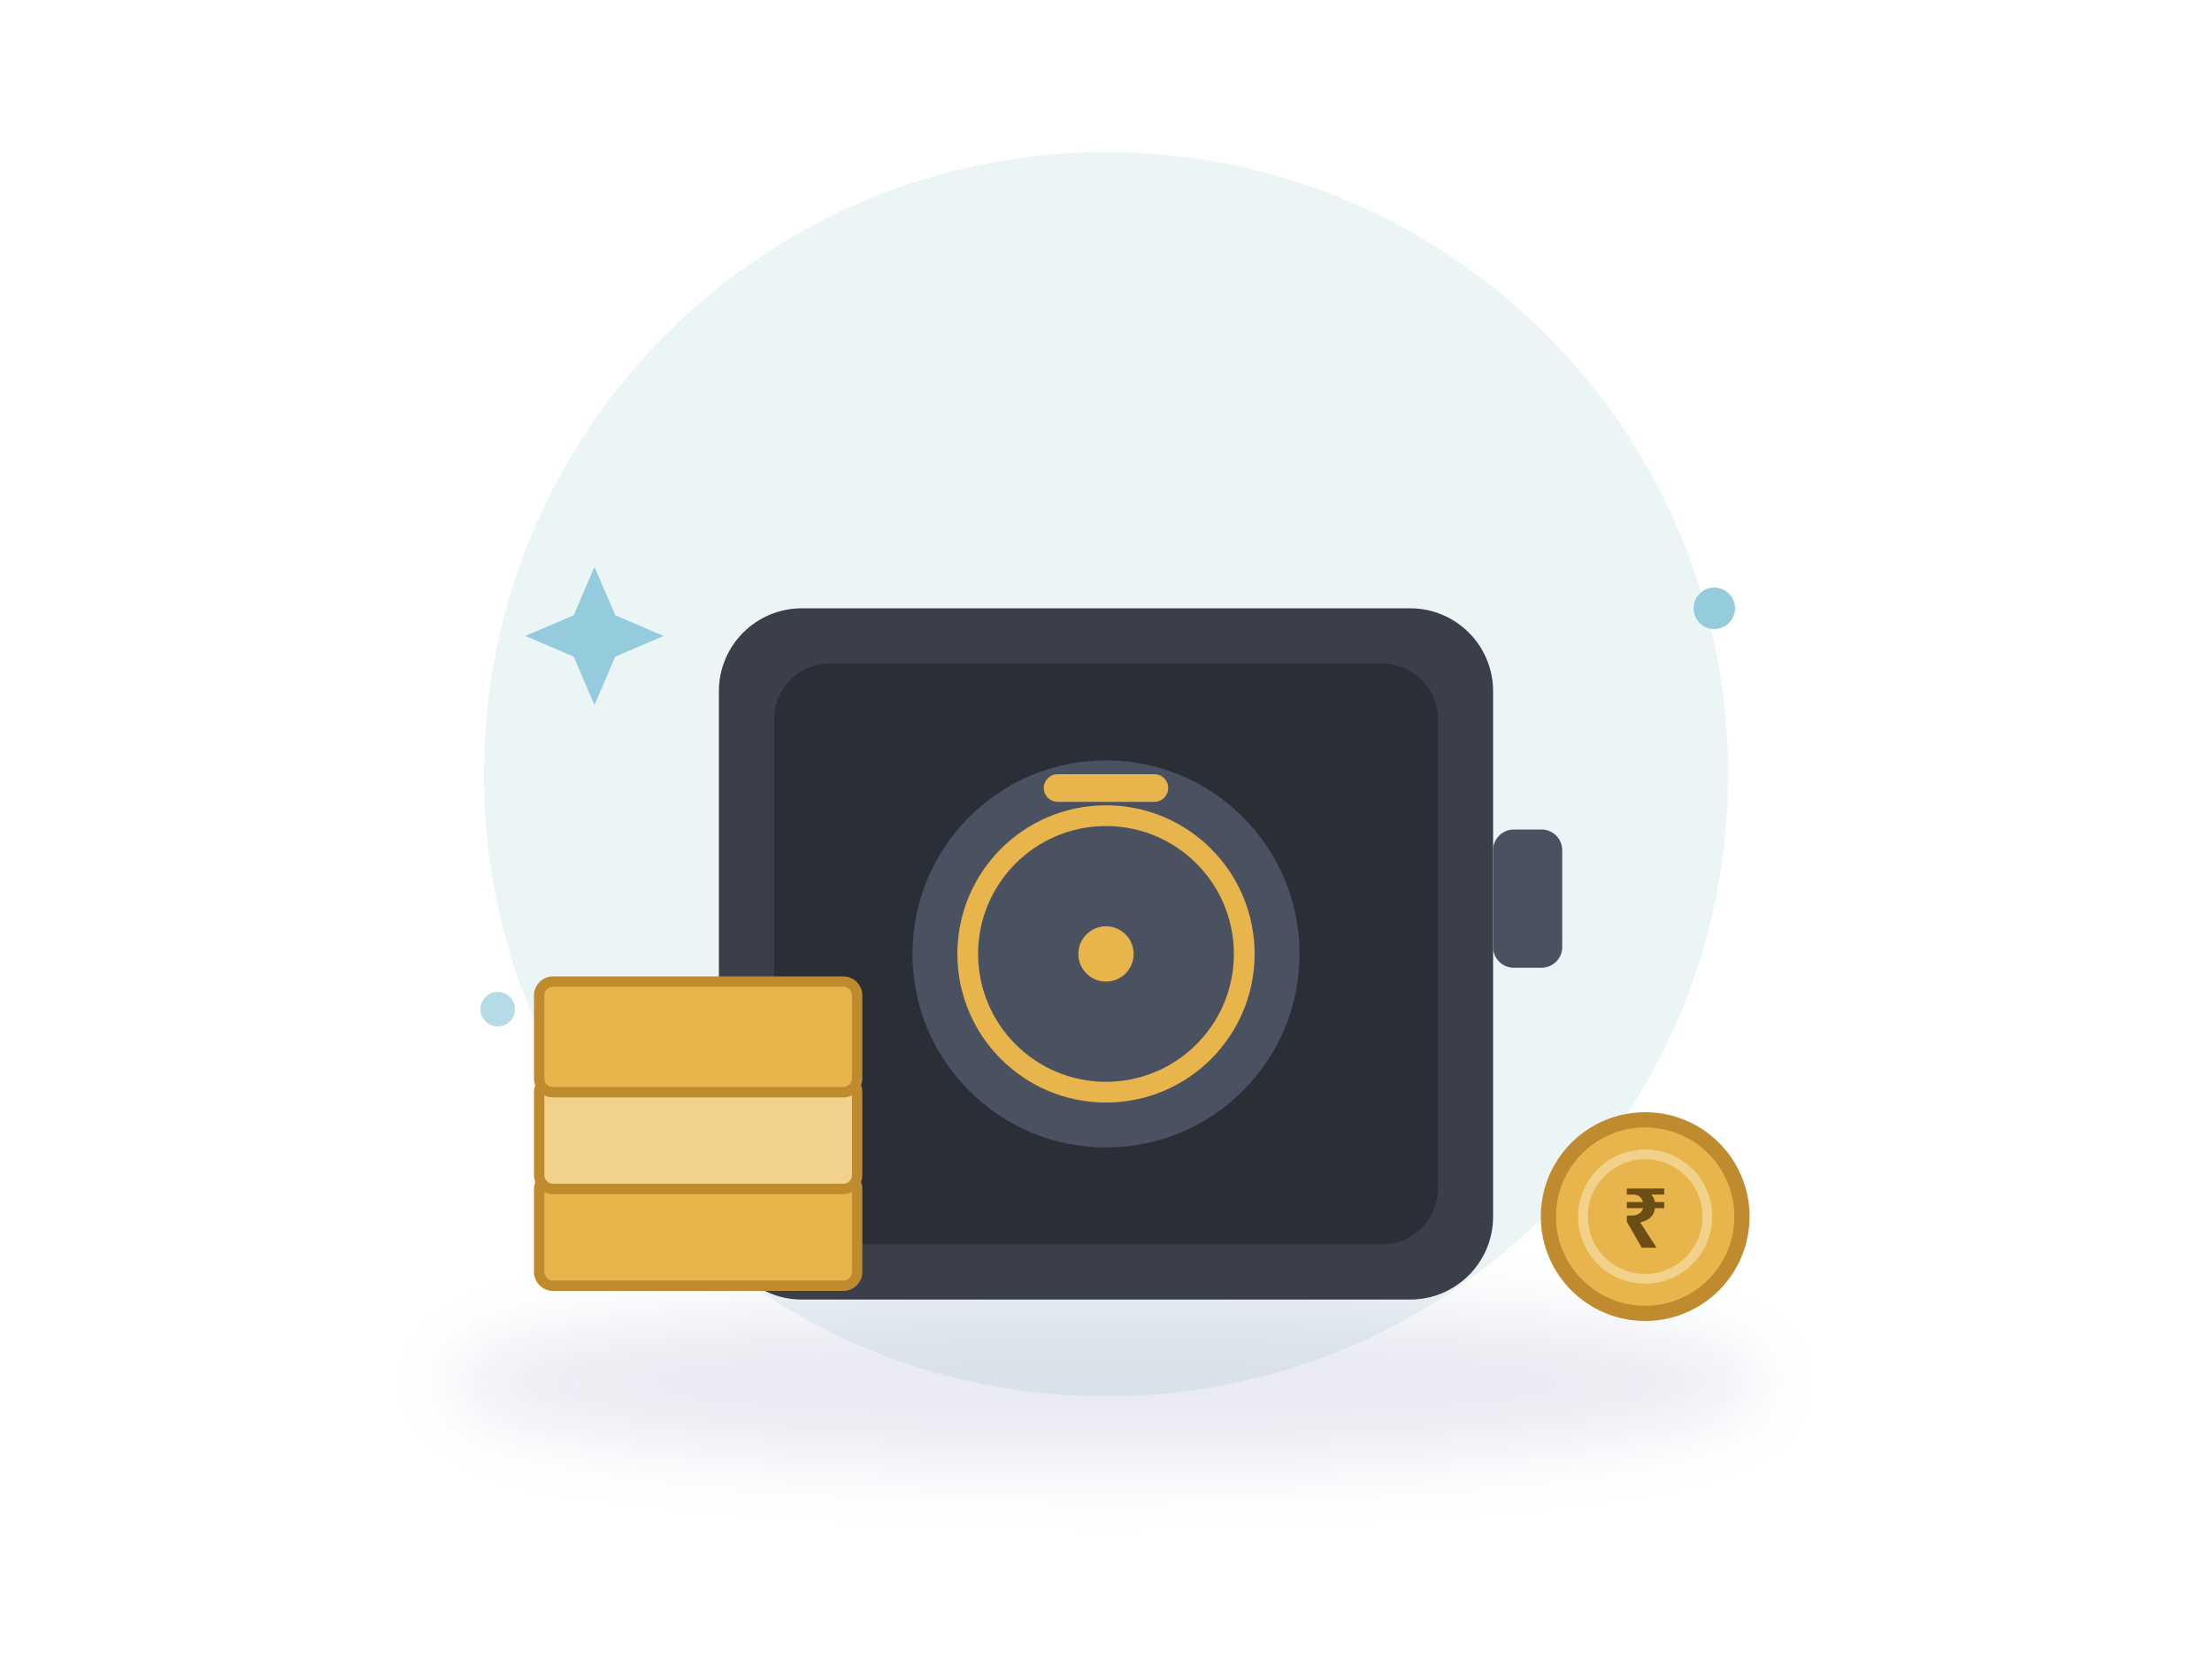
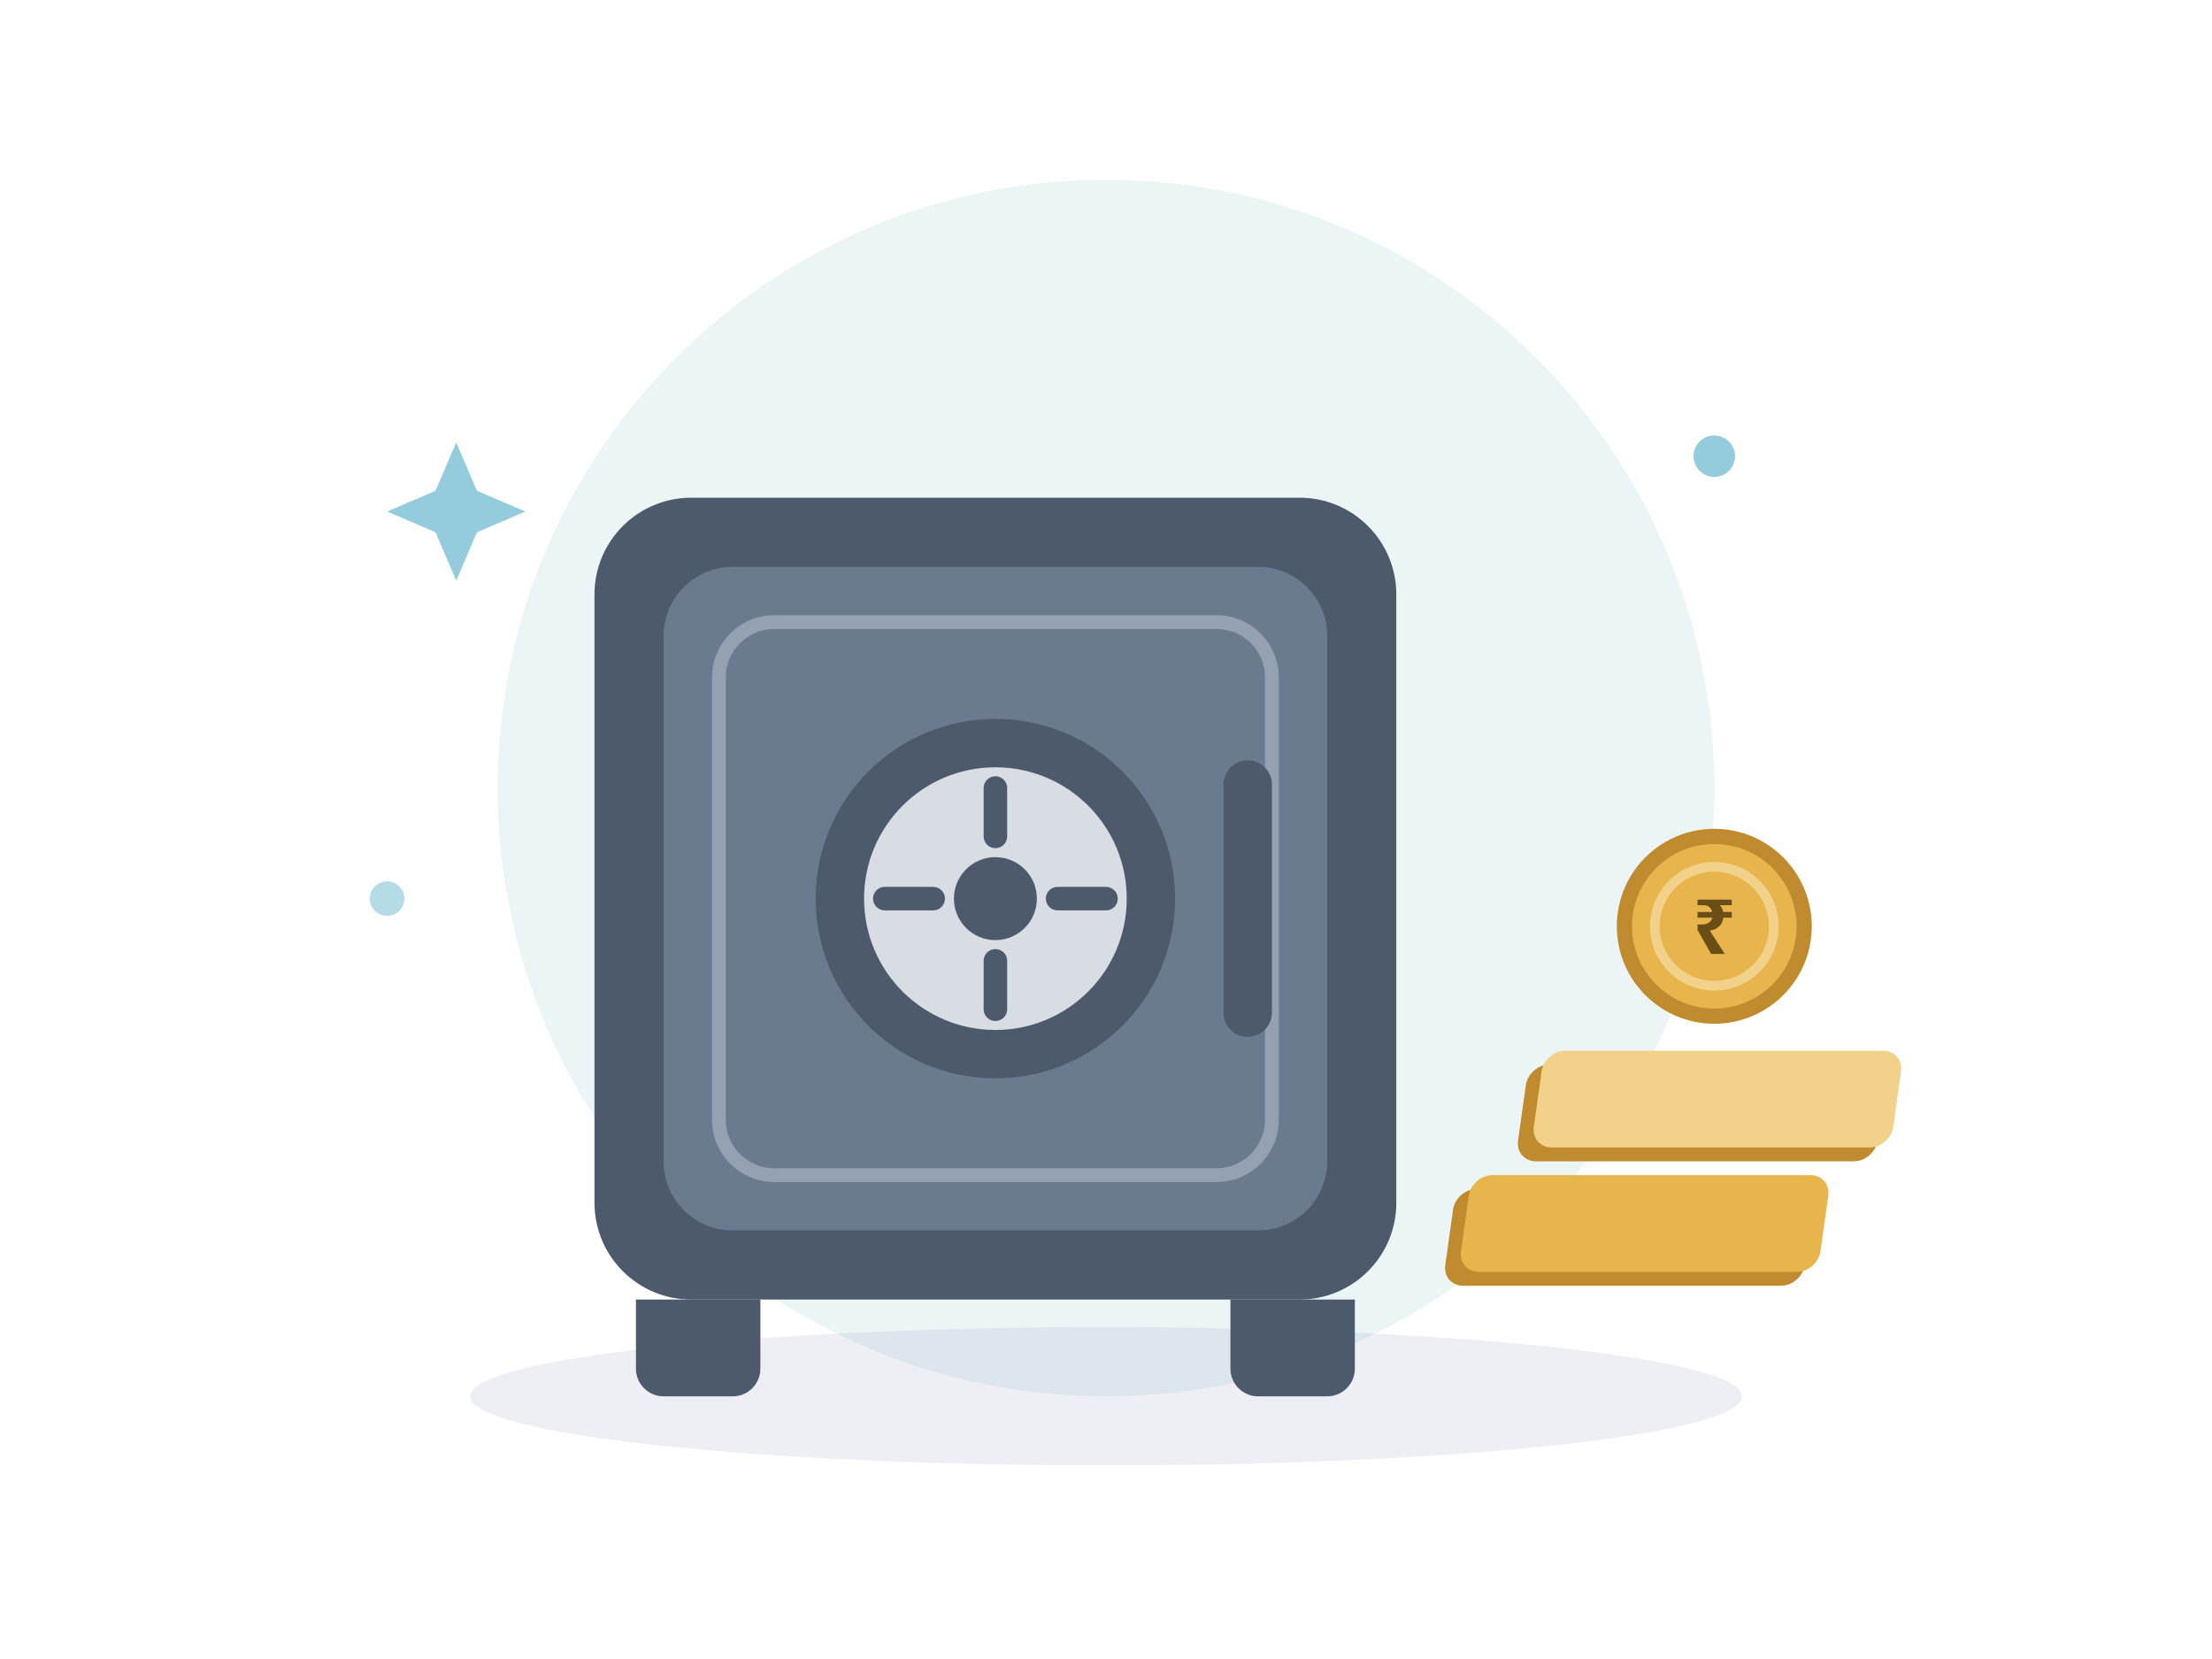
<svg xmlns="http://www.w3.org/2000/svg" width="320" height="240" fill="none" viewBox="0 0 320 240">
-   <defs>
-     <filter id="slS" width="180%" height="180%" x="-40%" y="-40%">
-       <feGaussianBlur stdDeviation="5" />
-     </filter>
-   </defs>
-   <circle cx="160" cy="112" r="90" fill="#d0e7e6" opacity=".4" />
-   <ellipse cx="160" cy="200" fill="#293681" filter="url(#slS)" opacity=".1" rx="95" ry="12" />
-   <rect width="112" height="100" x="104" y="88" fill="#3a3f4a" rx="12" />
-   <rect width="96" height="84" x="112" y="96" fill="#2a2e37" rx="8" />
-   <circle cx="160" cy="138" r="28" fill="#4a5160" />
-   <circle cx="160" cy="138" r="20" stroke="#e8b54d" stroke-width="3" />
-   <circle cx="160" cy="138" r="4" fill="#e8b54d" />
-   <rect width="18" height="4" x="151" y="112" fill="#e8b54d" rx="2" />
-   <rect width="10" height="20" x="216" y="120" fill="#4a5160" rx="3" />
-   <g stroke="#c08a2e" stroke-width="1.5" transform="translate(78 170)">
-     <rect width="46" height="16" fill="#e8b54d" rx="2" />
-     <rect width="46" height="16" y="-14" fill="#f2d28a" rx="2" />
-     <rect width="46" height="16" y="-28" fill="#e8b54d" rx="2" />
+   <circle cx="160" cy="114" r="88" fill="#d0e7e6" opacity=".4" />
+   <ellipse cx="160" cy="202" fill="#293681" opacity=".08" rx="92" ry="10" />
+   <rect width="116" height="116" x="86" y="72" fill="#4c5a6b" rx="14" />
+   <rect width="96" height="96" x="96" y="82" fill="#6b7a8f" rx="10" />
+   <rect width="80" height="80" x="104" y="90" stroke="#aebacb" stroke-width="2" opacity=".6" rx="8" />
+   <circle cx="144" cy="130" r="26" fill="#4c5a6b" />
+   <circle cx="144" cy="130" r="19" fill="#d8dde3" />
+   <circle cx="144" cy="130" r="6" fill="#4c5a6b" />
+   <path stroke="#4c5a6b" stroke-linecap="round" stroke-width="3.4" d="M144 114v7m0 18v7m-16-16h7m18 0h7" />
+   <rect width="7" height="40" x="177" y="110" fill="#4c5a6b" rx="3.5" />
+   <path fill="#4c5a6b" d="M92 188h18v10a4 4 0 0 1-4 4h-10a4 4 0 0 1-4-4zm86 0h18v10a4 4 0 0 1-4 4h-10a4 4 0 0 1-4-4z" />
+   <g transform="translate(240 148)">
+     <rect width="52" height="14" x="-26" y="24" fill="#c08a2e" rx="3" transform="skewX(-8)" />
+     <rect width="52" height="14" x="-24" y="22" fill="#e8b54d" rx="3" transform="skewX(-8)" />
+     <rect width="52" height="14" x="-18" y="6" fill="#c08a2e" rx="3" transform="skewX(-8)" />
+     <rect width="52" height="14" x="-16" y="4" fill="#f2d28a" rx="3" transform="skewX(-8)" />
+     <circle cx="8" cy="-14" r="13" fill="#e8b54d" stroke="#c08a2e" stroke-width="2.2" />
+     <circle cx="8" cy="-14" r="8.6" stroke="#f2d28a" stroke-width="1.4" />
+     <text x="8" y="-10" fill="#6b4e16" font-family="system-ui, sans-serif" font-size="11" font-weight="700" text-anchor="middle">₹</text>
  </g>
-   <g transform="translate(238 176)">
-     <circle r="14" fill="#e8b54d" stroke="#c08a2e" stroke-width="2.2" />
-     <circle r="9" stroke="#f2d28a" stroke-width="1.4" />
-     <text y="4.5" fill="#6b4e16" font-family="system-ui, sans-serif" font-size="12" font-weight="700" text-anchor="middle">₹</text>
-   </g>
-   <path fill="#95ccdd" d="m86 82 3 7 7 3-7 3-3 7-3-7-7-3 7-3z" />
-   <circle cx="248" cy="88" r="3" fill="#95ccdd" />
-   <circle cx="72" cy="146" r="2.5" fill="#95ccdd" opacity=".7" />
+   <path fill="#95ccdd" d="m66 64 3 7 7 3-7 3-3 7-3-7-7-3 7-3z" />
+   <circle cx="248" cy="66" r="3" fill="#95ccdd" />
+   <circle cx="56" cy="130" r="2.5" fill="#95ccdd" opacity=".7" />
</svg>
